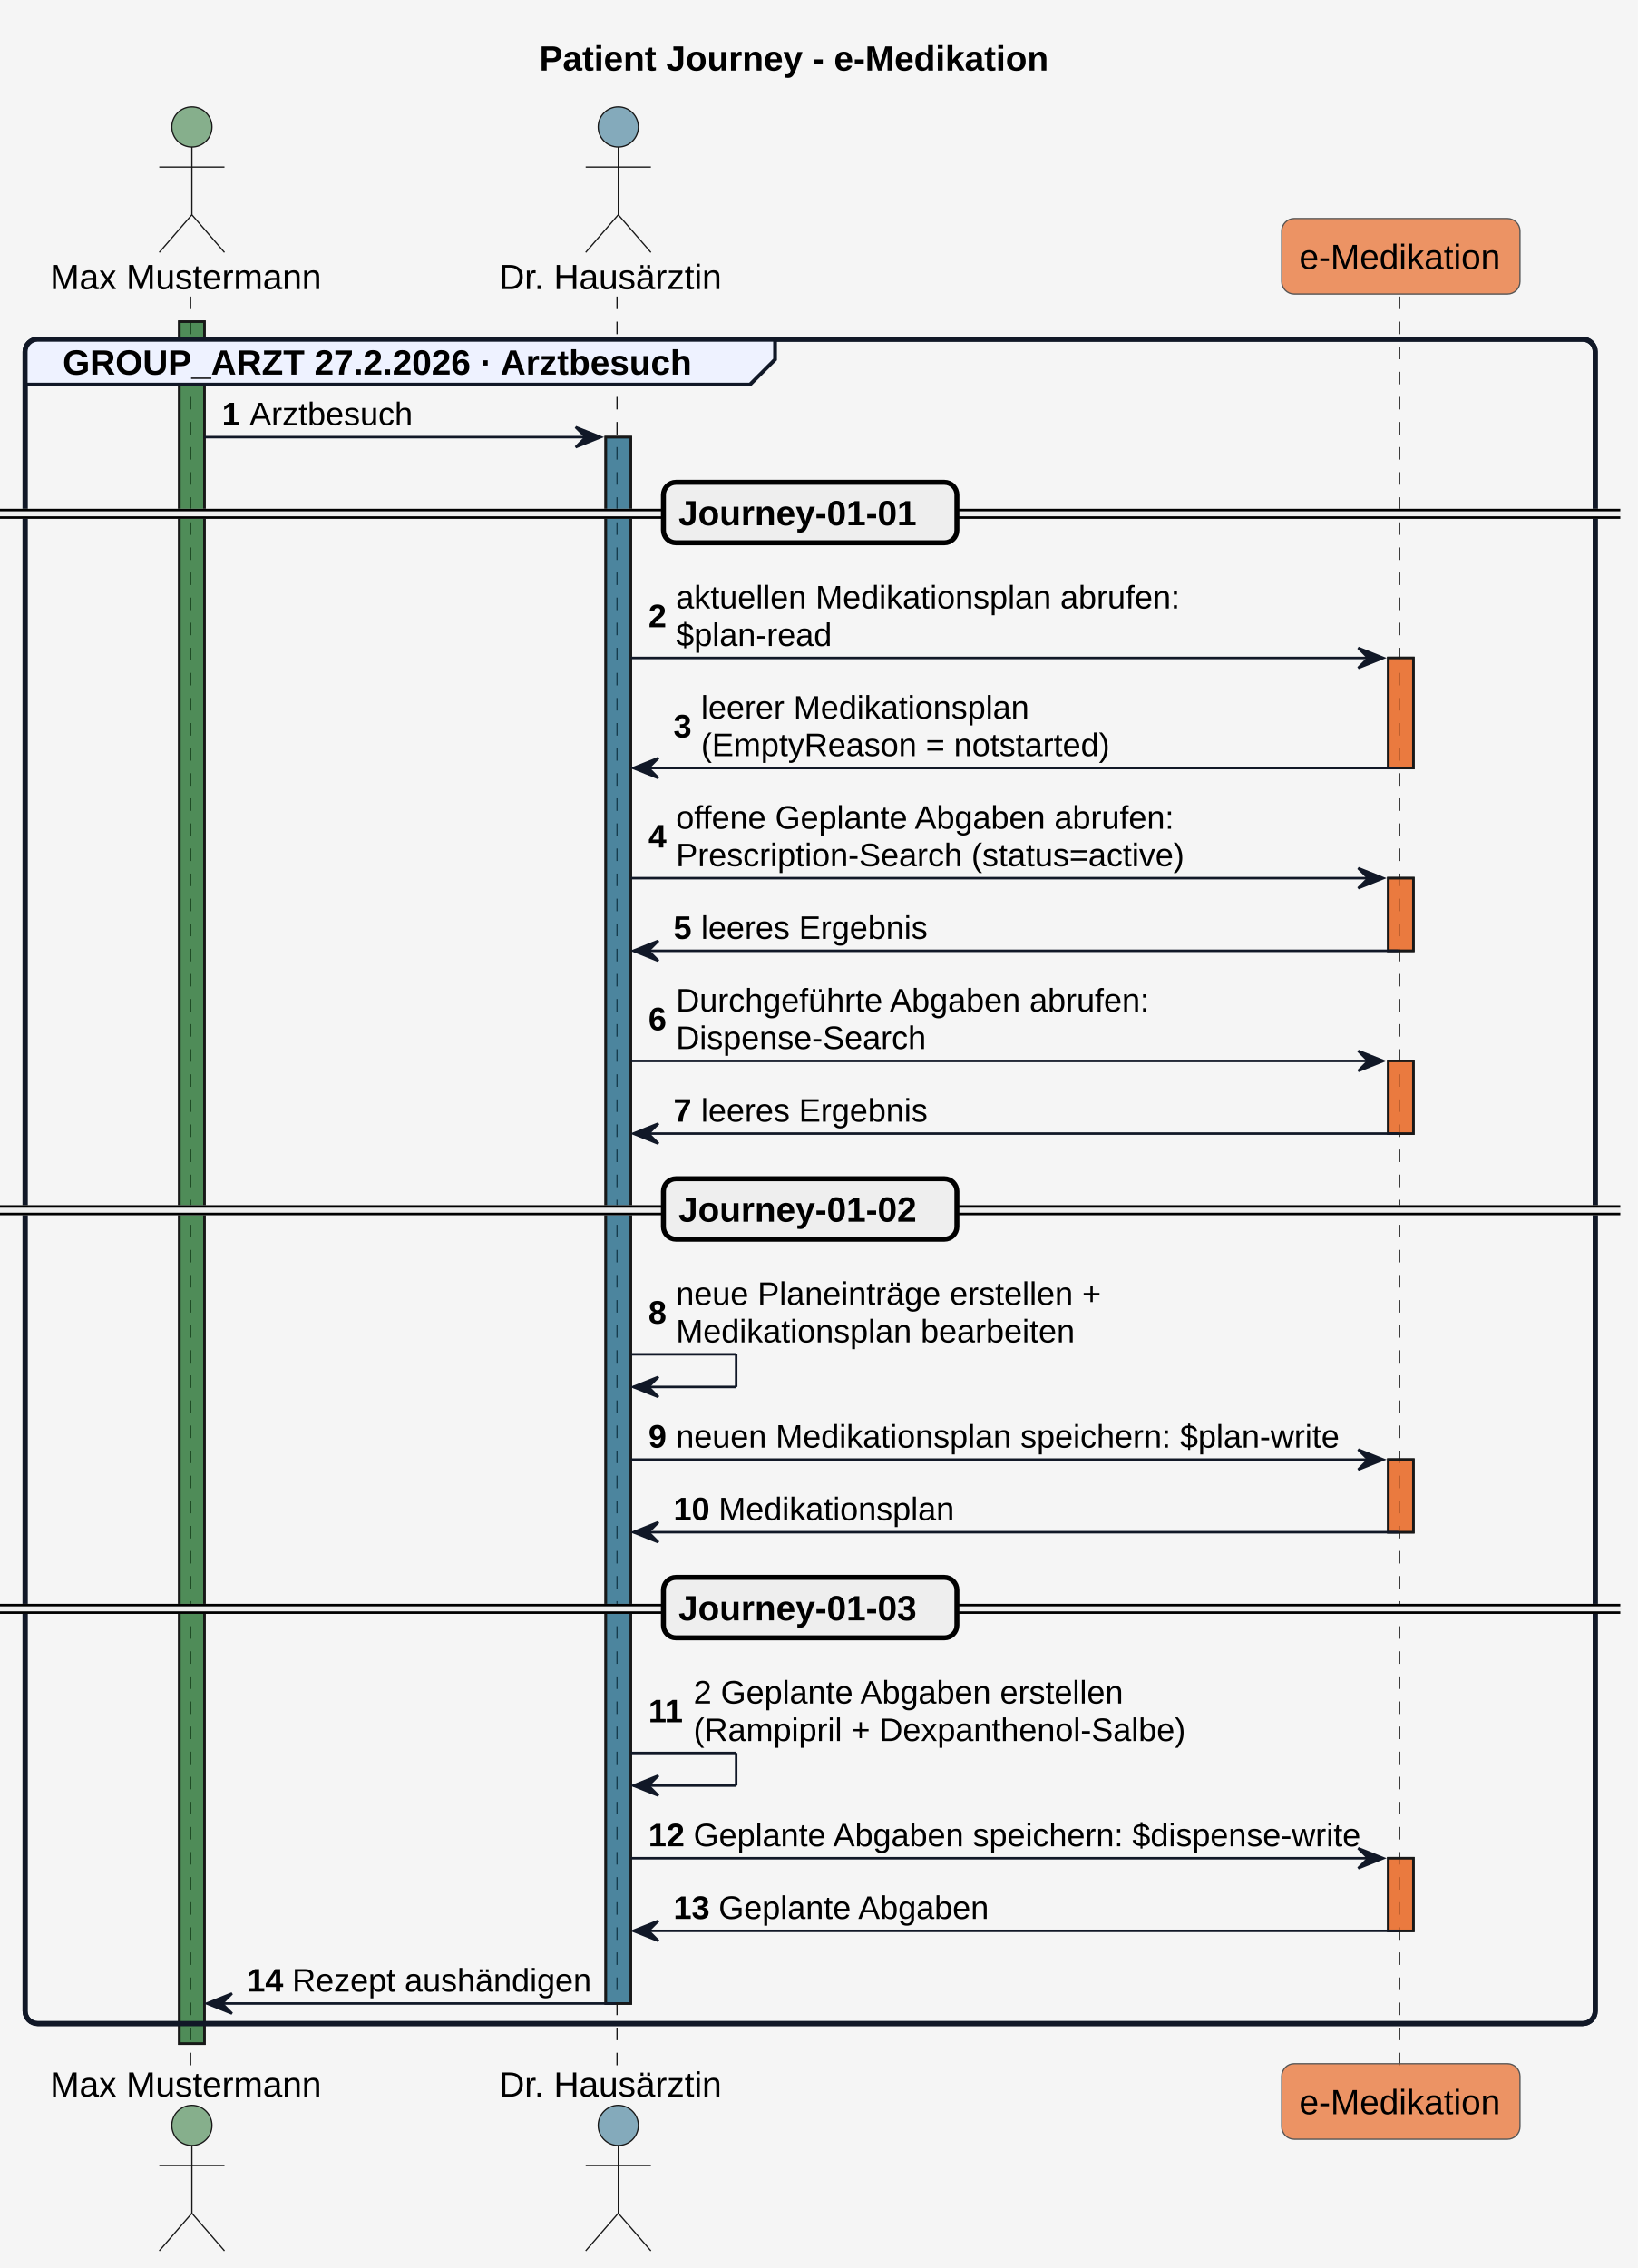
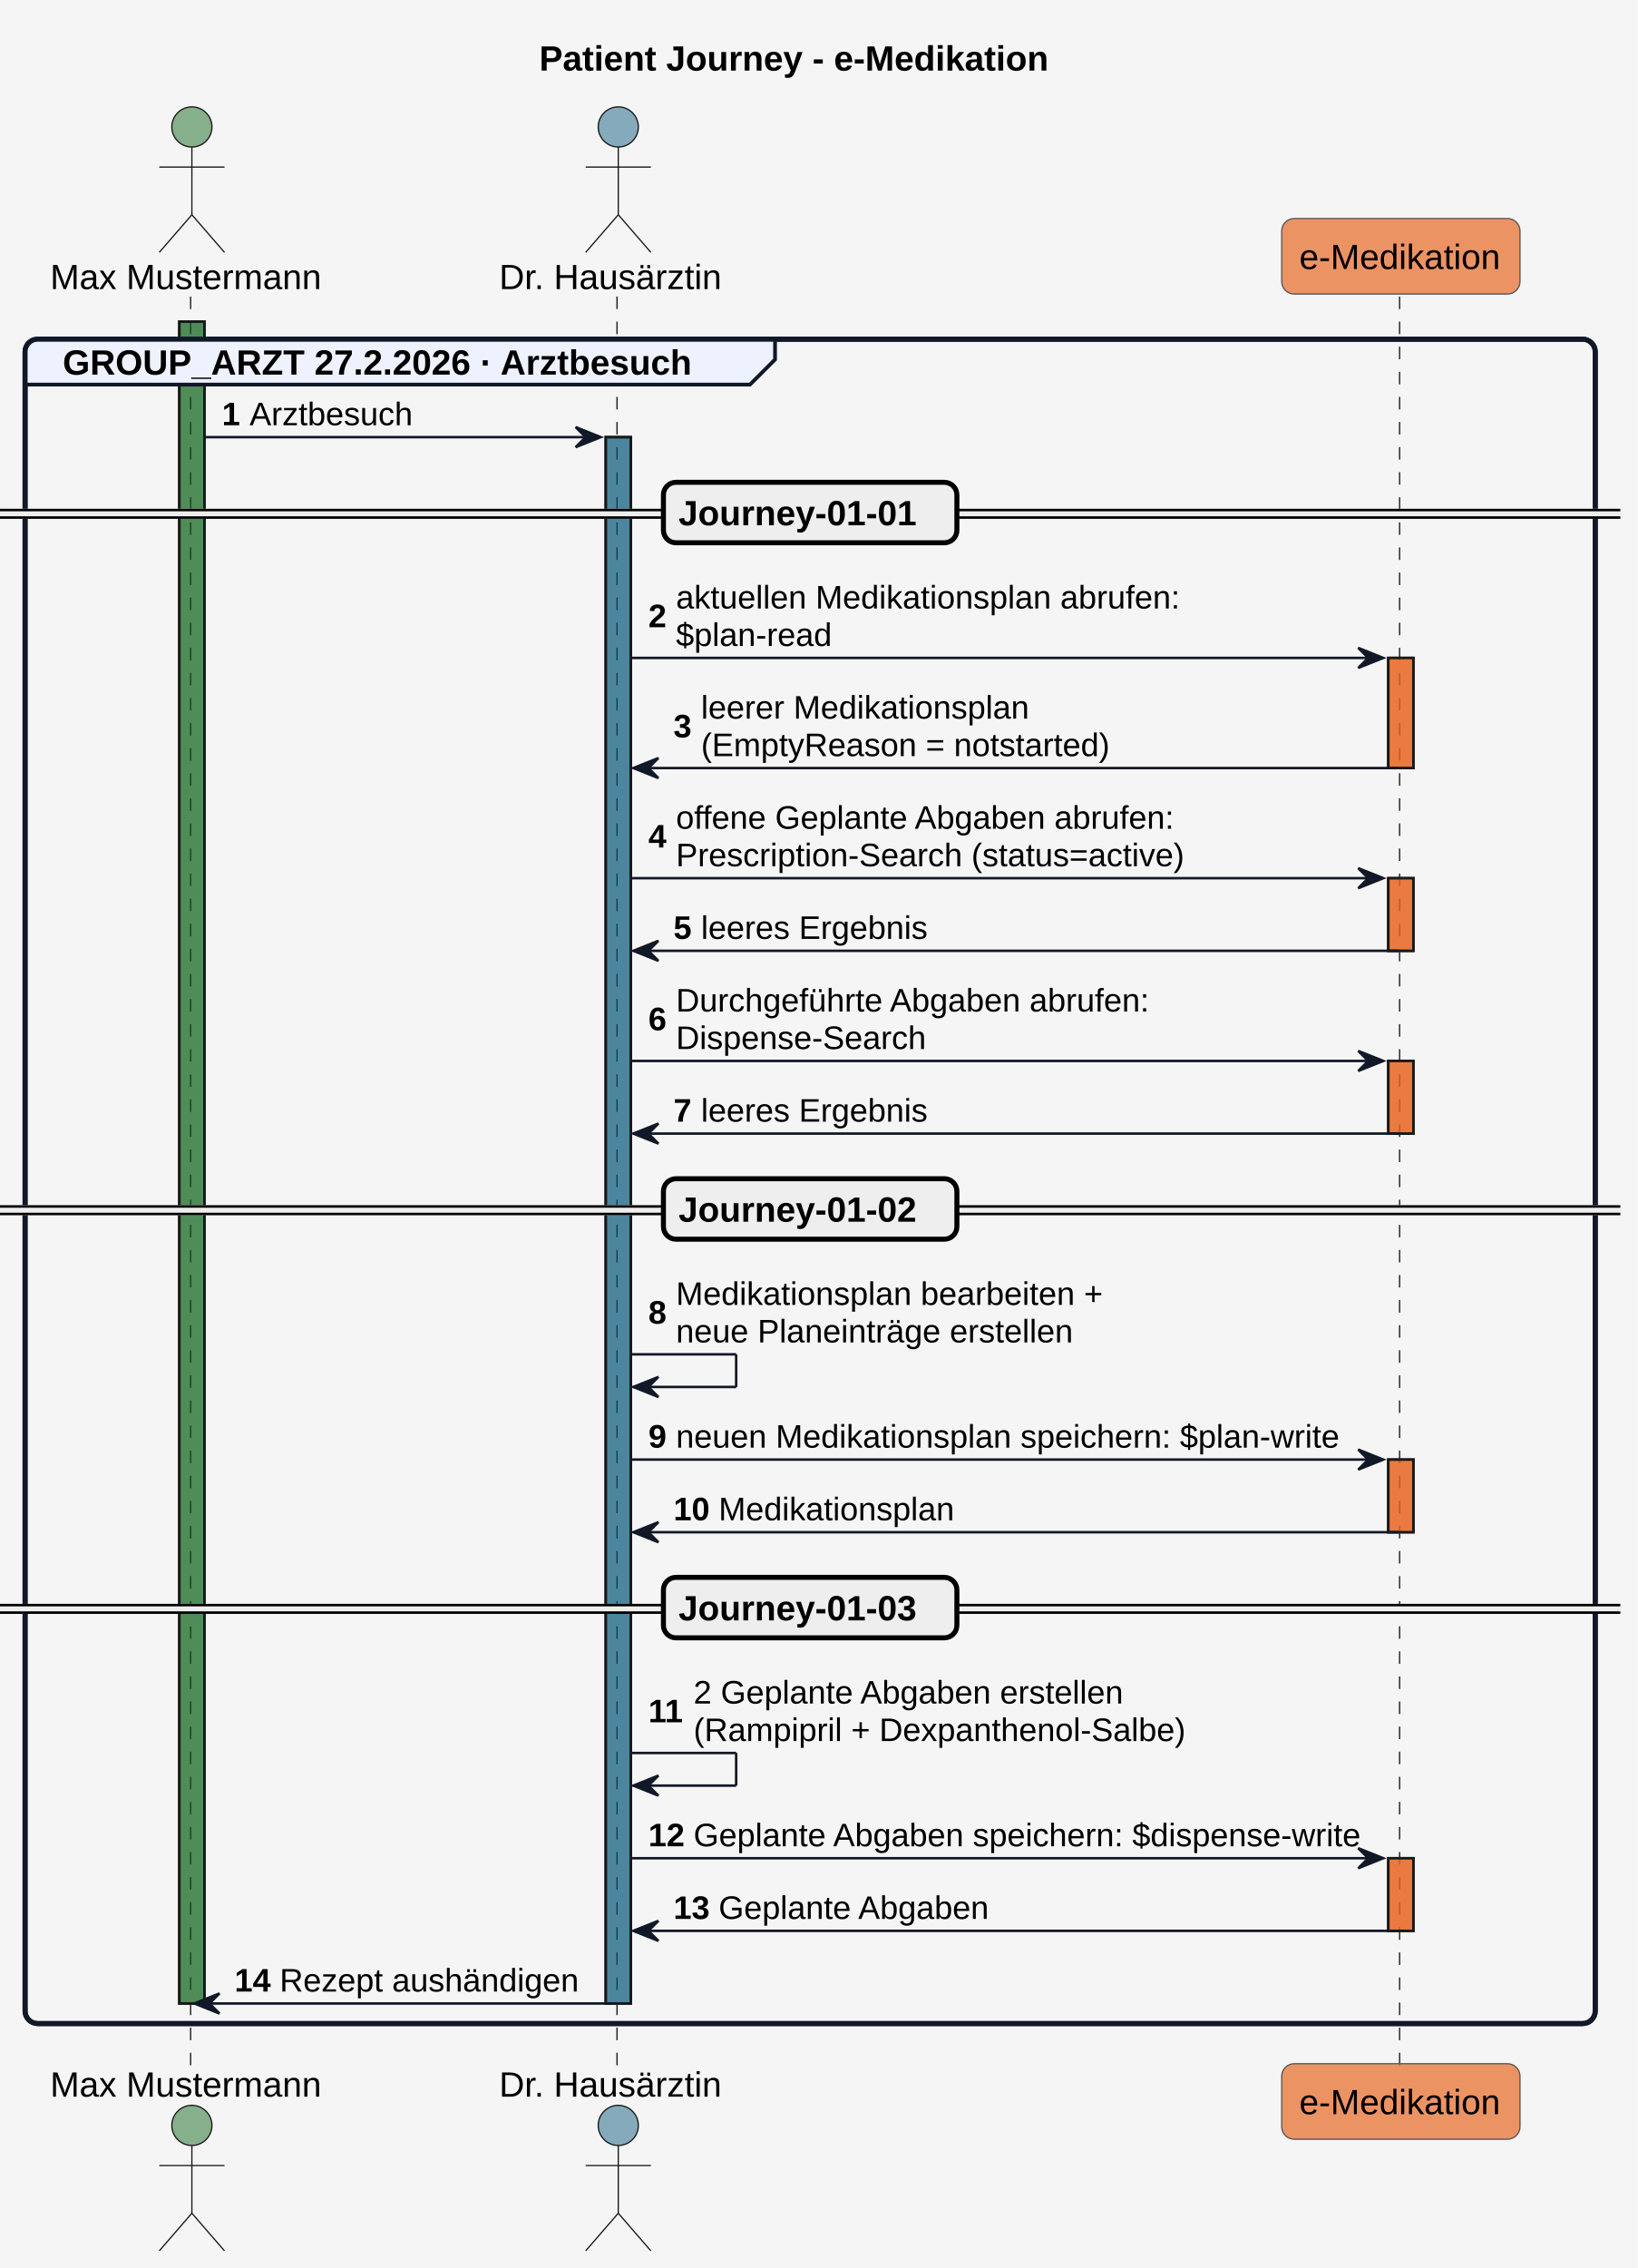
<svg xmlns="http://www.w3.org/2000/svg" contentStyleType="text/css" height="904px" preserveAspectRatio="none" style="width:653px;height:904px;background:#F5F5F5;" version="1.1" viewBox="0 0 653 904" width="653px" zoomAndPan="magnify">
  <defs />
  <g>
    <rect fill="#F5F5F5" height="904" style="stroke:none;stroke-width:1.0;" width="653" x="0" y="0" />
    <text fill="#000000" font-family="Arial" font-size="14" font-weight="bold" lengthAdjust="spacing" textLength="215" x="215" y="28.132">Patient Journey - e-Medikation</text>
-     <rect fill="#196B24" fill-opacity="0.502" height="686.369" style="stroke:#181818;stroke-width:1.0;" width="10" x="71.5" y="128.197" />
+     <rect fill="#196B24" fill-opacity="0.502" height="670.369" style="stroke:#181818;stroke-width:1.0;" width="10" x="71.5" y="128.197" />
    <rect fill="#156082" fill-opacity="0.502" height="624.322" style="stroke:#181818;stroke-width:1.0;" width="10" x="241.5" y="174.245" />
    <rect fill="#E97232" fill-opacity="0.741" height="43.898" style="stroke:#181818;stroke-width:1.0;" width="10" x="553.5" y="262.241" />
    <rect fill="#E97232" fill-opacity="0.741" height="28.949" style="stroke:#181818;stroke-width:1.0;" width="10" x="553.5" y="350.036" />
    <rect fill="#E97232" fill-opacity="0.741" height="28.949" style="stroke:#181818;stroke-width:1.0;" width="10" x="553.5" y="422.882" />
    <rect fill="#E97232" fill-opacity="0.741" height="28.949" style="stroke:#181818;stroke-width:1.0;" width="10" x="553.5" y="581.775" />
    <rect fill="#E97232" fill-opacity="0.741" height="28.949" style="stroke:#181818;stroke-width:1.0;" width="10" x="553.5" y="740.669" />
    <rect fill="none" height="671.369" rx="5" ry="5" style="stroke:#111827;stroke-width:2.0;" width="626" x="10" y="135.197" />
    <line style="stroke:#181818;stroke-width:0.5;stroke-dasharray:5.0,5.0;" x1="76" x2="76" y1="118.197" y2="823.566" />
    <line style="stroke:#181818;stroke-width:0.5;stroke-dasharray:5.0,5.0;" x1="246" x2="246" y1="118.197" y2="823.566" />
    <line style="stroke:#181818;stroke-width:0.5;stroke-dasharray:5.0,5.0;" x1="558" x2="558" y1="118.197" y2="823.566" />
    <text fill="#000000" font-family="Arial" font-size="14" lengthAdjust="spacing" textLength="107" x="20" y="115.231">Max Mustermann</text>
    <ellipse cx="76.5" cy="50.599" fill="#196B24" fill-opacity="0.502" rx="8" ry="8" style="stroke:#181818;stroke-width:0.5;" />
    <path d="M76.5,58.599 L76.5,85.599 M63.5,66.599 L89.5,66.599 M76.5,85.599 L63.5,100.599 M76.5,85.599 L89.5,100.599 " fill="none" style="stroke:#181818;stroke-width:0.5;" />
    <text fill="#000000" font-family="Arial" font-size="14" lengthAdjust="spacing" textLength="107" x="20" y="835.698">Max Mustermann</text>
    <ellipse cx="76.5" cy="847.165" fill="#196B24" fill-opacity="0.502" rx="8" ry="8" style="stroke:#181818;stroke-width:0.5;" />
    <path d="M76.5,855.165 L76.5,882.165 M63.5,863.165 L89.5,863.165 M76.5,882.165 L63.5,897.165 M76.5,882.165 L89.5,897.165 " fill="none" style="stroke:#181818;stroke-width:0.5;" />
    <text fill="#000000" font-family="Arial" font-size="14" lengthAdjust="spacing" textLength="89" x="199" y="115.231">Dr. Hausärztin</text>
    <ellipse cx="246.5" cy="50.599" fill="#156082" fill-opacity="0.502" rx="8" ry="8" style="stroke:#181818;stroke-width:0.5;" />
    <path d="M246.5,58.599 L246.5,85.599 M233.5,66.599 L259.5,66.599 M246.5,85.599 L233.5,100.599 M246.5,85.599 L259.5,100.599 " fill="none" style="stroke:#181818;stroke-width:0.5;" />
    <text fill="#000000" font-family="Arial" font-size="14" lengthAdjust="spacing" textLength="89" x="199" y="835.698">Dr. Hausärztin</text>
    <ellipse cx="246.5" cy="847.165" fill="#156082" fill-opacity="0.502" rx="8" ry="8" style="stroke:#181818;stroke-width:0.5;" />
    <path d="M246.5,855.165 L246.5,882.165 M233.5,863.165 L259.5,863.165 M246.5,882.165 L233.5,897.165 M246.5,882.165 L259.5,897.165 " fill="none" style="stroke:#181818;stroke-width:0.5;" />
    <rect fill="#E97232" fill-opacity="0.741" height="30.099" rx="5" ry="5" style="stroke:#555555;stroke-width:0.5;" width="95" x="511" y="87.099" />
    <text fill="#000000" font-family="Arial" font-size="14" lengthAdjust="spacing" textLength="81" x="518" y="107.231">e-Medikation</text>
    <rect fill="#E97232" fill-opacity="0.741" height="30.099" rx="5" ry="5" style="stroke:#555555;stroke-width:0.5;" width="95" x="511" y="822.566" />
    <text fill="#000000" font-family="Arial" font-size="14" lengthAdjust="spacing" textLength="81" x="518" y="842.698">e-Medikation</text>
-     <rect fill="#196B24" fill-opacity="0.502" height="686.369" style="stroke:#181818;stroke-width:1.0;" width="10" x="71.5" y="128.197" />
+     <rect fill="#196B24" fill-opacity="0.502" height="670.369" style="stroke:#181818;stroke-width:1.0;" width="10" x="71.5" y="128.197" />
    <rect fill="#156082" fill-opacity="0.502" height="624.322" style="stroke:#181818;stroke-width:1.0;" width="10" x="241.5" y="174.245" />
    <rect fill="#E97232" fill-opacity="0.741" height="43.898" style="stroke:#181818;stroke-width:1.0;" width="10" x="553.5" y="262.241" />
    <rect fill="#E97232" fill-opacity="0.741" height="28.949" style="stroke:#181818;stroke-width:1.0;" width="10" x="553.5" y="350.036" />
    <rect fill="#E97232" fill-opacity="0.741" height="28.949" style="stroke:#181818;stroke-width:1.0;" width="10" x="553.5" y="422.882" />
    <rect fill="#E97232" fill-opacity="0.741" height="28.949" style="stroke:#181818;stroke-width:1.0;" width="10" x="553.5" y="581.775" />
    <rect fill="#E97232" fill-opacity="0.741" height="28.949" style="stroke:#181818;stroke-width:1.0;" width="10" x="553.5" y="740.669" />
    <path d="M15,135.197 L309,135.197 L309,143.296 L299,153.296 L10,153.296 L10,140.197 A5,5 0 0 1 15,135.197 " fill="#EEF2FF" style="stroke:#111827;stroke-width:1.5;" />
    <rect fill="none" height="671.369" rx="5" ry="5" style="stroke:#111827;stroke-width:2.0;" width="626" x="10" y="135.197" />
    <text fill="#000000" font-family="Arial" font-size="14" font-weight="bold" lengthAdjust="spacing" textLength="254" x="25" y="149.329">GROUP_ARZT 27.2.2026 · Arztbesuch</text>
    <polygon fill="#111827" points="229.5,170.245,239.5,174.245,229.5,178.245,233.5,174.245" style="stroke:#111827;stroke-width:1.0;" />
    <line style="stroke:#111827;stroke-width:1.0;" x1="81.5" x2="235.5" y1="174.245" y2="174.245" />
    <text fill="#000000" font-family="Arial" font-size="13" font-weight="bold" lengthAdjust="spacing" textLength="7" x="88.5" y="169.49">1</text>
    <text fill="#000000" font-family="Arial" font-size="13" lengthAdjust="spacing" textLength="66" x="99.5" y="169.49">Arztbesuch</text>
    <rect fill="#EEEEEE" height="3" rx="5" ry="5" style="stroke:#EEEEEE;stroke-width:1.0;" width="646" x="0" y="203.294" />
    <line style="stroke:#000000;stroke-width:1.0;" x1="0" x2="646" y1="203.294" y2="203.294" />
    <line style="stroke:#000000;stroke-width:1.0;" x1="0" x2="646" y1="206.294" y2="206.294" />
    <rect fill="#EEEEEE" height="24.099" rx="5" ry="5" style="stroke:#000000;stroke-width:2.0;" width="117" x="264.5" y="192.245" />
    <text fill="#000000" font-family="Arial" font-size="14" font-weight="bold" lengthAdjust="spacing" textLength="99" x="270.5" y="209.376">Journey-01-01</text>
    <polygon fill="#111827" points="541.5,258.241,551.5,262.241,541.5,266.241,545.5,262.241" style="stroke:#111827;stroke-width:1.0;" />
    <line style="stroke:#111827;stroke-width:1.0;" x1="251.5" x2="547.5" y1="262.241" y2="262.241" />
    <text fill="#000000" font-family="Arial" font-size="13" font-weight="bold" lengthAdjust="spacing" textLength="7" x="258.5" y="250.012">2</text>
    <text fill="#000000" font-family="Arial" font-size="13" lengthAdjust="spacing" textLength="200" x="269.5" y="242.537">aktuellen Medikationsplan abrufen:</text>
    <text fill="#000000" font-family="Arial" font-size="13" lengthAdjust="spacing" textLength="60" x="269.5" y="257.486">$plan-read</text>
    <polygon fill="#111827" points="262.5,302.138,252.5,306.138,262.5,310.138,258.5,306.138" style="stroke:#111827;stroke-width:1.0;" />
    <line style="stroke:#111827;stroke-width:1.0;" x1="256.5" x2="557.5" y1="306.138" y2="306.138" />
    <text fill="#000000" font-family="Arial" font-size="13" font-weight="bold" lengthAdjust="spacing" textLength="7" x="268.5" y="293.909">3</text>
    <text fill="#000000" font-family="Arial" font-size="13" lengthAdjust="spacing" textLength="130" x="279.5" y="286.435">leerer Medikationsplan</text>
    <text fill="#000000" font-family="Arial" font-size="13" lengthAdjust="spacing" textLength="164" x="279.5" y="301.383">(EmptyReason = notstarted)</text>
    <polygon fill="#111827" points="541.5,346.036,551.5,350.036,541.5,354.036,545.5,350.036" style="stroke:#111827;stroke-width:1.0;" />
    <line style="stroke:#111827;stroke-width:1.0;" x1="251.5" x2="547.5" y1="350.036" y2="350.036" />
    <text fill="#000000" font-family="Arial" font-size="13" font-weight="bold" lengthAdjust="spacing" textLength="7" x="258.5" y="337.806">4</text>
    <text fill="#000000" font-family="Arial" font-size="13" lengthAdjust="spacing" textLength="195" x="269.5" y="330.332">offene Geplante Abgaben abrufen:</text>
    <text fill="#000000" font-family="Arial" font-size="13" lengthAdjust="spacing" textLength="203" x="269.5" y="345.281">Prescription-Search (status=active)</text>
    <polygon fill="#111827" points="262.5,374.984,252.5,378.984,262.5,382.984,258.5,378.984" style="stroke:#111827;stroke-width:1.0;" />
    <line style="stroke:#111827;stroke-width:1.0;" x1="256.5" x2="557.5" y1="378.984" y2="378.984" />
    <text fill="#000000" font-family="Arial" font-size="13" font-weight="bold" lengthAdjust="spacing" textLength="7" x="268.5" y="374.229">5</text>
    <text fill="#000000" font-family="Arial" font-size="13" lengthAdjust="spacing" textLength="90" x="279.5" y="374.229">leeres Ergebnis</text>
    <polygon fill="#111827" points="541.5,418.882,551.5,422.882,541.5,426.882,545.5,422.882" style="stroke:#111827;stroke-width:1.0;" />
    <line style="stroke:#111827;stroke-width:1.0;" x1="251.5" x2="547.5" y1="422.882" y2="422.882" />
    <text fill="#000000" font-family="Arial" font-size="13" font-weight="bold" lengthAdjust="spacing" textLength="7" x="258.5" y="410.653">6</text>
    <text fill="#000000" font-family="Arial" font-size="13" lengthAdjust="spacing" textLength="185" x="269.5" y="403.178">Durchgeführte Abgaben abrufen:</text>
    <text fill="#000000" font-family="Arial" font-size="13" lengthAdjust="spacing" textLength="99" x="269.5" y="418.127">Dispense-Search</text>
    <polygon fill="#111827" points="262.5,447.831,252.5,451.831,262.5,455.831,258.5,451.831" style="stroke:#111827;stroke-width:1.0;" />
    <line style="stroke:#111827;stroke-width:1.0;" x1="256.5" x2="557.5" y1="451.831" y2="451.831" />
    <text fill="#000000" font-family="Arial" font-size="13" font-weight="bold" lengthAdjust="spacing" textLength="7" x="268.5" y="447.076">7</text>
    <text fill="#000000" font-family="Arial" font-size="13" lengthAdjust="spacing" textLength="90" x="279.5" y="447.076">leeres Ergebnis</text>
    <rect fill="#EEEEEE" height="3" rx="5" ry="5" style="stroke:#EEEEEE;stroke-width:1.0;" width="646" x="0" y="480.88" />
    <line style="stroke:#000000;stroke-width:1.0;" x1="0" x2="646" y1="480.88" y2="480.88" />
    <line style="stroke:#000000;stroke-width:1.0;" x1="0" x2="646" y1="483.88" y2="483.88" />
    <rect fill="#EEEEEE" height="24.099" rx="5" ry="5" style="stroke:#000000;stroke-width:2.0;" width="117" x="264.5" y="469.831" />
    <text fill="#000000" font-family="Arial" font-size="14" font-weight="bold" lengthAdjust="spacing" textLength="99" x="270.5" y="486.962">Journey-01-02</text>
    <line style="stroke:#111827;stroke-width:1.0;" x1="251.5" x2="293.5" y1="539.827" y2="539.827" />
    <line style="stroke:#111827;stroke-width:1.0;" x1="293.5" x2="293.5" y1="539.827" y2="552.827" />
    <line style="stroke:#111827;stroke-width:1.0;" x1="252.5" x2="293.5" y1="552.827" y2="552.827" />
    <polygon fill="#111827" points="262.5,548.827,252.5,552.827,262.5,556.827,258.5,552.827" style="stroke:#111827;stroke-width:1.0;" />
    <text fill="#000000" font-family="Arial" font-size="13" font-weight="bold" lengthAdjust="spacing" textLength="7" x="258.5" y="527.597">8</text>
-     <text fill="#000000" font-family="Arial" font-size="13" lengthAdjust="spacing" textLength="169" x="269.5" y="520.123">neue Planeinträge erstellen +</text>
-     <text fill="#000000" font-family="Arial" font-size="13" lengthAdjust="spacing" textLength="158" x="269.5" y="535.072">Medikationsplan bearbeiten</text>
+     <text fill="#000000" font-family="Arial" font-size="13" lengthAdjust="spacing" textLength="170" x="269.5" y="520.123">Medikationsplan bearbeiten +</text>
+     <text fill="#000000" font-family="Arial" font-size="13" lengthAdjust="spacing" textLength="157" x="269.5" y="535.072">neue Planeinträge erstellen</text>
    <polygon fill="#111827" points="541.5,577.775,551.5,581.775,541.5,585.775,545.5,581.775" style="stroke:#111827;stroke-width:1.0;" />
    <line style="stroke:#111827;stroke-width:1.0;" x1="251.5" x2="547.5" y1="581.775" y2="581.775" />
    <text fill="#000000" font-family="Arial" font-size="13" font-weight="bold" lengthAdjust="spacing" textLength="7" x="258.5" y="577.02">9</text>
    <text fill="#000000" font-family="Arial" font-size="13" lengthAdjust="spacing" textLength="263" x="269.5" y="577.02">neuen Medikationsplan speichern: $plan-write</text>
    <polygon fill="#111827" points="262.5,606.724,252.5,610.724,262.5,614.724,258.5,610.724" style="stroke:#111827;stroke-width:1.0;" />
    <line style="stroke:#111827;stroke-width:1.0;" x1="256.5" x2="557.5" y1="610.724" y2="610.724" />
    <text fill="#000000" font-family="Arial" font-size="13" font-weight="bold" lengthAdjust="spacing" textLength="14" x="268.5" y="605.969">10</text>
    <text fill="#000000" font-family="Arial" font-size="13" lengthAdjust="spacing" textLength="94" x="286.5" y="605.969">Medikationsplan</text>
    <rect fill="#EEEEEE" height="3" rx="5" ry="5" style="stroke:#EEEEEE;stroke-width:1.0;" width="646" x="0" y="639.773" />
    <line style="stroke:#000000;stroke-width:1.0;" x1="0" x2="646" y1="639.773" y2="639.773" />
    <line style="stroke:#000000;stroke-width:1.0;" x1="0" x2="646" y1="642.773" y2="642.773" />
    <rect fill="#EEEEEE" height="24.099" rx="5" ry="5" style="stroke:#000000;stroke-width:2.0;" width="117" x="264.5" y="628.724" />
    <text fill="#000000" font-family="Arial" font-size="14" font-weight="bold" lengthAdjust="spacing" textLength="99" x="270.5" y="645.856">Journey-01-03</text>
    <line style="stroke:#111827;stroke-width:1.0;" x1="251.5" x2="293.5" y1="698.72" y2="698.72" />
    <line style="stroke:#111827;stroke-width:1.0;" x1="293.5" x2="293.5" y1="698.72" y2="711.72" />
    <line style="stroke:#111827;stroke-width:1.0;" x1="252.5" x2="293.5" y1="711.72" y2="711.72" />
    <polygon fill="#111827" points="262.5,707.72,252.5,711.72,262.5,715.72,258.5,711.72" style="stroke:#111827;stroke-width:1.0;" />
    <text fill="#000000" font-family="Arial" font-size="13" font-weight="bold" lengthAdjust="spacing" textLength="14" x="258.5" y="686.491">11</text>
    <text fill="#000000" font-family="Arial" font-size="13" lengthAdjust="spacing" textLength="171" x="276.5" y="679.017">2 Geplante Abgaben erstellen</text>
    <text fill="#000000" font-family="Arial" font-size="13" lengthAdjust="spacing" textLength="194" x="276.5" y="693.965">(Rampipril + Dexpanthenol-Salbe)</text>
    <polygon fill="#111827" points="541.5,736.669,551.5,740.669,541.5,744.669,545.5,740.669" style="stroke:#111827;stroke-width:1.0;" />
    <line style="stroke:#111827;stroke-width:1.0;" x1="251.5" x2="547.5" y1="740.669" y2="740.669" />
    <text fill="#000000" font-family="Arial" font-size="13" font-weight="bold" lengthAdjust="spacing" textLength="14" x="258.5" y="735.914">12</text>
    <text fill="#000000" font-family="Arial" font-size="13" lengthAdjust="spacing" textLength="265" x="276.5" y="735.914">Geplante Abgaben speichern: $dispense-write</text>
    <polygon fill="#111827" points="262.5,765.618,252.5,769.618,262.5,773.618,258.5,769.618" style="stroke:#111827;stroke-width:1.0;" />
    <line style="stroke:#111827;stroke-width:1.0;" x1="256.5" x2="557.5" y1="769.618" y2="769.618" />
    <text fill="#000000" font-family="Arial" font-size="13" font-weight="bold" lengthAdjust="spacing" textLength="14" x="268.5" y="764.863">13</text>
    <text fill="#000000" font-family="Arial" font-size="13" lengthAdjust="spacing" textLength="107" x="286.5" y="764.863">Geplante Abgaben</text>
-     <polygon fill="#111827" points="92.5,794.566,82.5,798.566,92.5,802.566,88.5,798.566" style="stroke:#111827;stroke-width:1.0;" />
-     <line style="stroke:#111827;stroke-width:1.0;" x1="86.5" x2="245.5" y1="798.566" y2="798.566" />
-     <text fill="#000000" font-family="Arial" font-size="13" font-weight="bold" lengthAdjust="spacing" textLength="14" x="98.5" y="793.812">14</text>
-     <text fill="#000000" font-family="Arial" font-size="13" lengthAdjust="spacing" textLength="118" x="116.5" y="793.812">Rezept aushändigen</text>
+     <polygon fill="#111827" points="87.5,794.566,77.5,798.566,87.5,802.566,83.5,798.566" style="stroke:#111827;stroke-width:1.0;" />
+     <line style="stroke:#111827;stroke-width:1.0;" x1="81.5" x2="245.5" y1="798.566" y2="798.566" />
+     <text fill="#000000" font-family="Arial" font-size="13" font-weight="bold" lengthAdjust="spacing" textLength="14" x="93.5" y="793.812">14</text>
+     <text fill="#000000" font-family="Arial" font-size="13" lengthAdjust="spacing" textLength="118" x="111.5" y="793.812">Rezept aushändigen</text>
  </g>
</svg>
